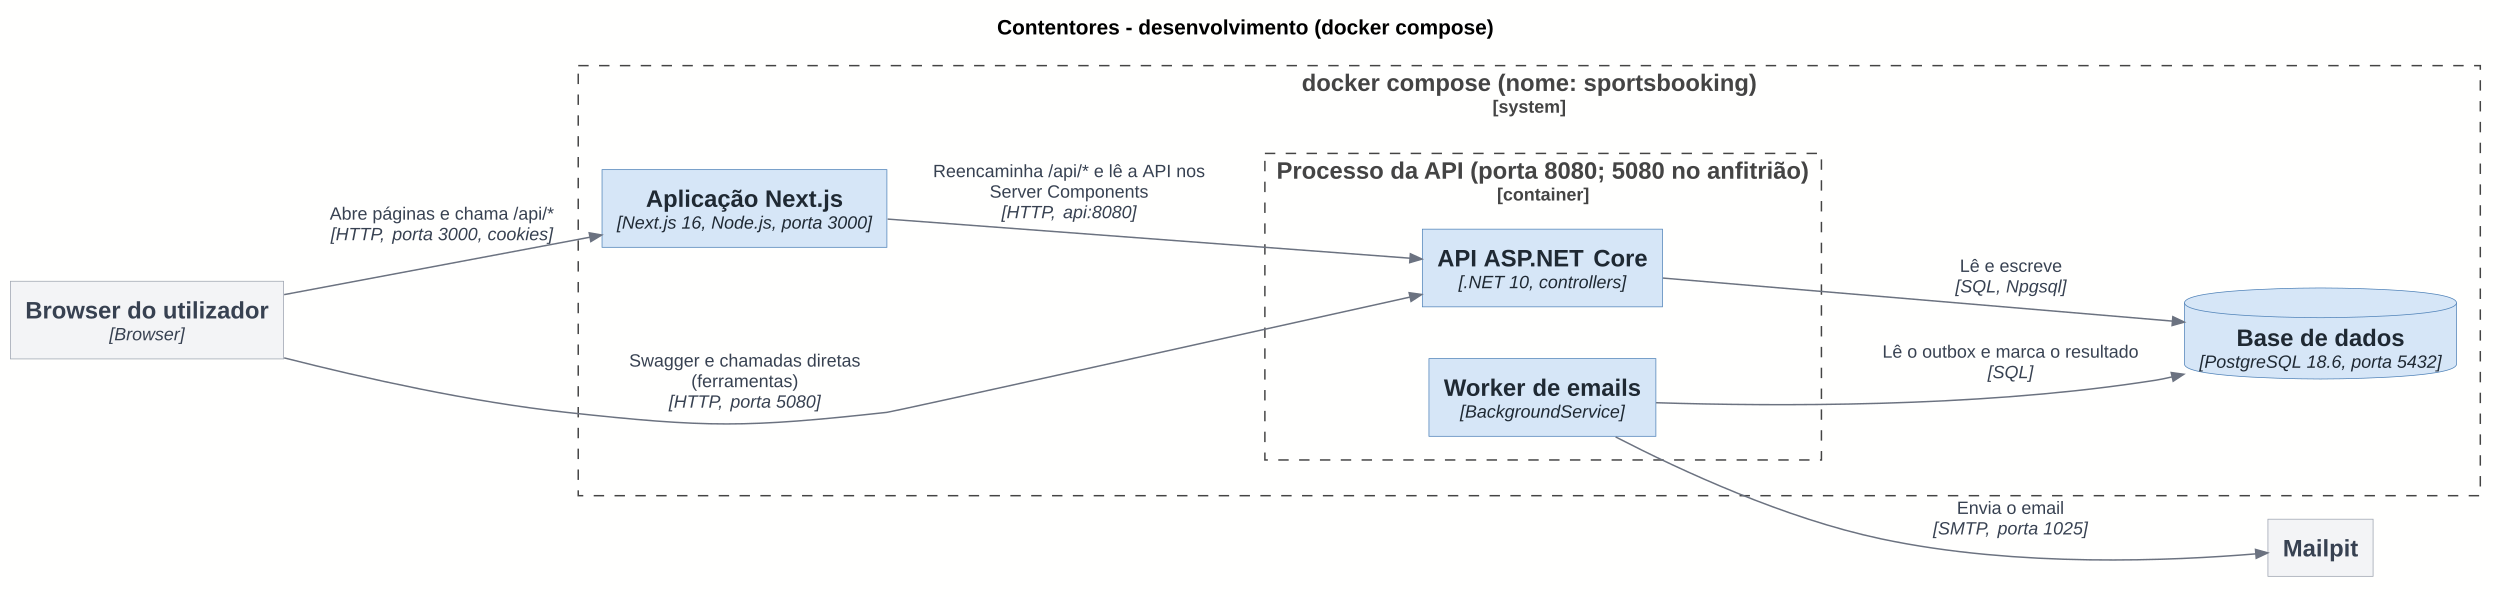
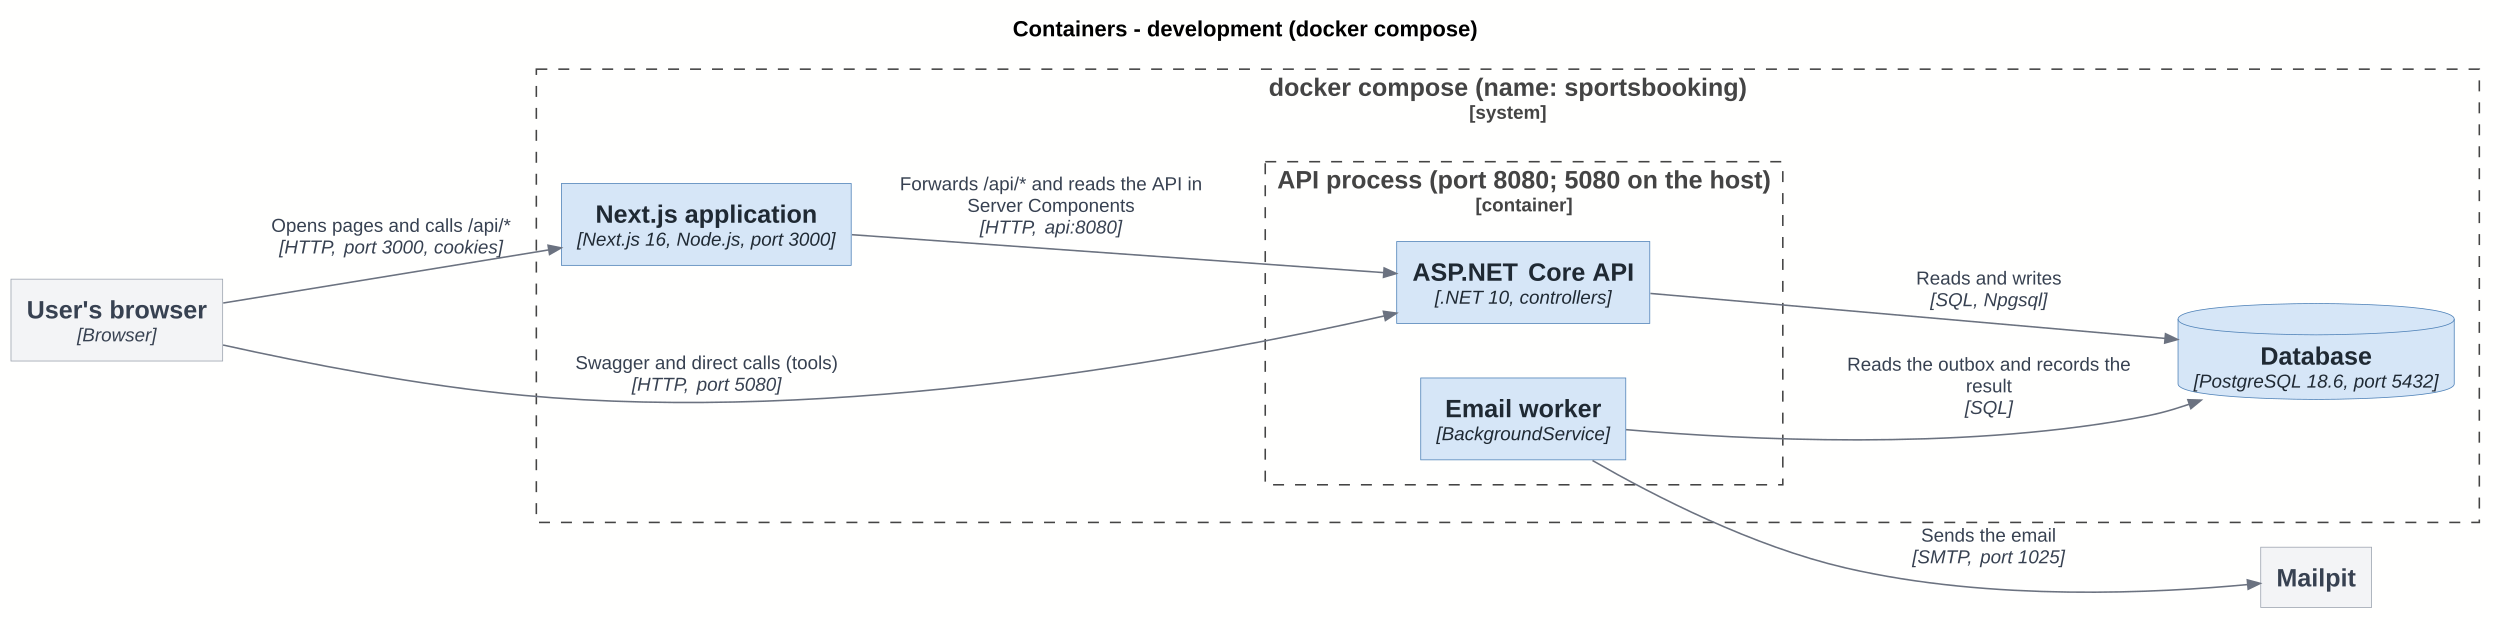
- <svg xmlns="http://www.w3.org/2000/svg" version="1.1" data-diagram-type="DESCRIPTION" style="width:1680px;height:401px;background:#FFFFFE;" width="1680px" height="401px" viewBox="0 0 1680 401" zoomAndPan="magnify" preserveAspectRatio="none" contentStyleType="text/css">
+ <svg xmlns="http://www.w3.org/2000/svg" version="1.1" data-diagram-type="DESCRIPTION" style="width:1594px;height:401px;background:#FFFFFE;" width="1594px" height="401px" viewBox="0 0 1594 401" zoomAndPan="magnify" preserveAspectRatio="none" contentStyleType="text/css">
  <defs />
  <g font-family="sans-serif" lengthAdjust="spacing">
-     <rect x="0" y="0" width="1680" height="401" fill="#FFFFFE" style="stroke:none;" />
+     <rect x="0" y="0" width="1594" height="401" fill="#FFFFFE" style="stroke:none;" />
    <g class="title" data-source-line="7">
-       <text x="670.02" y="23.132" fill="#000" font-size="14" textLength="333.73" font-weight="700" font-family="Arial, Liberation Sans, Helvetica, sans-serif">Contentores - desenvolvimento (docker compose)</text>
+       <text x="645.714" y="23.132" fill="#000" font-size="14" textLength="296.393" font-weight="700" font-family="Arial, Liberation Sans, Helvetica, sans-serif">Containers - development (docker compose)</text>
    </g>
    <g class="cluster" data-qualified-name="COMPOSE" id="ent0002" data-source-line="1666">
-       <rect x="388.57" y="44.099" width="1278.2" height="289" fill="none" style="stroke:#444;stroke-width:1;stroke-dasharray:7,7;" />
-       <text x="874.764" y="61.106" fill="#444" font-size="16" textLength="305.813" font-weight="700" font-family="Arial, Liberation Sans, Helvetica, sans-serif">docker compose (nome: sportsbooking)</text>
-       <text x="1002.993" y="75.753" fill="#444" font-size="12" textLength="49.354" font-weight="700" font-family="Arial, Liberation Sans, Helvetica, sans-serif">[system]</text>
+       <rect x="341.97" y="44.099" width="1238.85" height="289" fill="none" style="stroke:#444;stroke-width:1;stroke-dasharray:7,7;" />
+       <text x="808.926" y="61.106" fill="#444" font-size="16" textLength="304.938" font-weight="700" font-family="Arial, Liberation Sans, Helvetica, sans-serif">docker compose (name: sportsbooking)</text>
+       <text x="936.718" y="75.753" fill="#444" font-size="12" textLength="49.354" font-weight="700" font-family="Arial, Liberation Sans, Helvetica, sans-serif">[system]</text>
    </g>
    <g class="cluster" data-qualified-name="COMPOSE.B_API" id="ent0004" data-source-line="1666">
-       <rect x="850" y="103.099" width="374" height="206" fill="none" style="stroke:#444;stroke-width:1;stroke-dasharray:7,7;" />
-       <text x="857.832" y="120.106" fill="#444" font-size="16" textLength="358.336" font-weight="700" font-family="Arial, Liberation Sans, Helvetica, sans-serif">Processo da API (porta 8080; 5080 no anfitrião)</text>
-       <text x="1005.998" y="134.753" fill="#444" font-size="12" textLength="62.004" font-weight="700" font-family="Arial, Liberation Sans, Helvetica, sans-serif">[container]</text>
+       <rect x="806.72" y="103.099" width="330" height="206" fill="none" style="stroke:#444;stroke-width:1;stroke-dasharray:7,7;" />
+       <text x="814.345" y="120.106" fill="#444" font-size="16" textLength="314.75" font-weight="700" font-family="Arial, Liberation Sans, Helvetica, sans-serif">API process (port 8080; 5080 on the host)</text>
+       <text x="940.718" y="134.753" fill="#444" font-size="12" textLength="62.004" font-weight="700" font-family="Arial, Liberation Sans, Helvetica, sans-serif">[container]</text>
    </g>
    <g class="entity" data-qualified-name="COMPOSE.C_WEB" id="ent0003" data-source-line="71">
-       <rect x="404.57" y="113.999" width="191.428" height="52.197" fill="#D6E6F7" style="stroke:#4F82B8;stroke-width:0.5;" />
-       <text x="434.034" y="139.006" fill="#1F2933" font-size="16" textLength="75.586" font-weight="700" font-family="Arial, Liberation Sans, Helvetica, sans-serif">Aplicação</text>
-       <text x="509.62" y="139.006" fill="#1F2933" font-size="16" font-weight="700" font-family="Arial, Liberation Sans, Helvetica, sans-serif"> </text>
-       <text x="514.065" y="139.006" fill="#1F2933" font-size="16" textLength="52.469" font-weight="700" font-family="Arial, Liberation Sans, Helvetica, sans-serif">Next.js</text>
-       <text x="414.57" y="153.653" fill="#1F2933" font-size="12" textLength="40.008" font-style="italic" font-family="Arial, Liberation Sans, Helvetica, sans-serif">[Next.js</text>
-       <text x="454.578" y="153.653" fill="#1F2933" font-size="12" font-style="italic" font-family="Arial, Liberation Sans, Helvetica, sans-serif"> </text>
-       <text x="457.912" y="153.653" fill="#1F2933" font-size="12" textLength="16.682" font-style="italic" font-family="Arial, Liberation Sans, Helvetica, sans-serif">16,</text>
-       <text x="474.593" y="153.653" fill="#1F2933" font-size="12" font-style="italic" font-family="Arial, Liberation Sans, Helvetica, sans-serif"> </text>
-       <text x="477.927" y="153.653" fill="#1F2933" font-size="12" textLength="44.021" font-style="italic" font-family="Arial, Liberation Sans, Helvetica, sans-serif">Node.js,</text>
-       <text x="521.949" y="153.653" fill="#1F2933" font-size="12" font-style="italic" font-family="Arial, Liberation Sans, Helvetica, sans-serif"> </text>
-       <text x="525.283" y="153.653" fill="#1F2933" font-size="12" textLength="27.352" font-style="italic" font-family="Arial, Liberation Sans, Helvetica, sans-serif">porta</text>
-       <text x="552.634" y="153.653" fill="#1F2933" font-size="12" font-style="italic" font-family="Arial, Liberation Sans, Helvetica, sans-serif"> </text>
-       <text x="555.968" y="153.653" fill="#1F2933" font-size="12" textLength="30.029" font-style="italic" font-family="Arial, Liberation Sans, Helvetica, sans-serif">3000]</text>
+       <rect x="357.97" y="116.999" width="184.754" height="52.197" fill="#D6E6F7" style="stroke:#4F82B8;stroke-width:0.5;" />
+       <text x="379.663" y="142.006" fill="#1F2933" font-size="16" textLength="52.469" font-weight="700" font-family="Arial, Liberation Sans, Helvetica, sans-serif">Next.js</text>
+       <text x="432.132" y="142.006" fill="#1F2933" font-size="16" font-weight="700" font-family="Arial, Liberation Sans, Helvetica, sans-serif"> </text>
+       <text x="436.577" y="142.006" fill="#1F2933" font-size="16" textLength="84.453" font-weight="700" font-family="Arial, Liberation Sans, Helvetica, sans-serif">application</text>
+       <text x="367.97" y="156.653" fill="#1F2933" font-size="12" textLength="40.008" font-style="italic" font-family="Arial, Liberation Sans, Helvetica, sans-serif">[Next.js</text>
+       <text x="407.978" y="156.653" fill="#1F2933" font-size="12" font-style="italic" font-family="Arial, Liberation Sans, Helvetica, sans-serif"> </text>
+       <text x="411.312" y="156.653" fill="#1F2933" font-size="12" textLength="16.682" font-style="italic" font-family="Arial, Liberation Sans, Helvetica, sans-serif">16,</text>
+       <text x="427.993" y="156.653" fill="#1F2933" font-size="12" font-style="italic" font-family="Arial, Liberation Sans, Helvetica, sans-serif"> </text>
+       <text x="431.327" y="156.653" fill="#1F2933" font-size="12" textLength="44.021" font-style="italic" font-family="Arial, Liberation Sans, Helvetica, sans-serif">Node.js,</text>
+       <text x="475.349" y="156.653" fill="#1F2933" font-size="12" font-style="italic" font-family="Arial, Liberation Sans, Helvetica, sans-serif"> </text>
+       <text x="478.683" y="156.653" fill="#1F2933" font-size="12" textLength="20.678" font-style="italic" font-family="Arial, Liberation Sans, Helvetica, sans-serif">port</text>
+       <text x="499.361" y="156.653" fill="#1F2933" font-size="12" font-style="italic" font-family="Arial, Liberation Sans, Helvetica, sans-serif"> </text>
+       <text x="502.695" y="156.653" fill="#1F2933" font-size="12" textLength="30.029" font-style="italic" font-family="Arial, Liberation Sans, Helvetica, sans-serif">3000]</text>
    </g>
    <g class="entity" data-qualified-name="COMPOSE.C_DB" id="ent0007" data-source-line="75">
-       <path d="M1468,203.499 C1468,193.499 1559.387,193.499 1559.387,193.499 C1559.387,193.499 1650.773,193.499 1650.773,203.499 L1650.773,244.696 C1650.773,254.696 1559.387,254.696 1559.387,254.696 C1559.387,254.696 1468,254.696 1468,244.696 L1468,203.499" style="stroke:#4F82B8;stroke-width:0.5;" fill="#D6E6F7" />
-       <path d="M1468,203.499 C1468,213.499 1559.387,213.499 1559.387,213.499 C1559.387,213.499 1650.773,213.499 1650.773,203.499" style="stroke:#4F82B8;stroke-width:0.5;" fill="none" />
-       <text x="1502.922" y="232.506" fill="#1F2933" font-size="16" textLength="38.25" font-weight="700" font-family="Arial, Liberation Sans, Helvetica, sans-serif">Base</text>
-       <text x="1541.172" y="232.506" fill="#1F2933" font-size="16" font-weight="700" font-family="Arial, Liberation Sans, Helvetica, sans-serif"> </text>
-       <text x="1545.617" y="232.506" fill="#1F2933" font-size="16" textLength="18.672" font-weight="700" font-family="Arial, Liberation Sans, Helvetica, sans-serif">de</text>
-       <text x="1564.289" y="232.506" fill="#1F2933" font-size="16" font-weight="700" font-family="Arial, Liberation Sans, Helvetica, sans-serif"> </text>
-       <text x="1568.734" y="232.506" fill="#1F2933" font-size="16" textLength="47.117" font-weight="700" font-family="Arial, Liberation Sans, Helvetica, sans-serif">dados</text>
-       <text x="1478" y="247.153" fill="#1F2933" font-size="12" textLength="68.701" font-style="italic" font-family="Arial, Liberation Sans, Helvetica, sans-serif">[PostgreSQL</text>
-       <text x="1546.701" y="247.153" fill="#1F2933" font-size="12" font-style="italic" font-family="Arial, Liberation Sans, Helvetica, sans-serif"> </text>
-       <text x="1550.035" y="247.153" fill="#1F2933" font-size="12" textLength="26.689" font-style="italic" font-family="Arial, Liberation Sans, Helvetica, sans-serif">18.6,</text>
-       <text x="1576.725" y="247.153" fill="#1F2933" font-size="12" font-style="italic" font-family="Arial, Liberation Sans, Helvetica, sans-serif"> </text>
-       <text x="1580.059" y="247.153" fill="#1F2933" font-size="12" textLength="27.352" font-style="italic" font-family="Arial, Liberation Sans, Helvetica, sans-serif">porta</text>
-       <text x="1607.41" y="247.153" fill="#1F2933" font-size="12" font-style="italic" font-family="Arial, Liberation Sans, Helvetica, sans-serif"> </text>
-       <text x="1610.744" y="247.153" fill="#1F2933" font-size="12" textLength="30.029" font-style="italic" font-family="Arial, Liberation Sans, Helvetica, sans-serif">5432]</text>
+       <path d="M1388.72,203.499 C1388.72,193.499 1476.77,193.499 1476.77,193.499 C1476.77,193.499 1564.82,193.499 1564.82,203.499 L1564.82,244.696 C1564.82,254.696 1476.77,254.696 1476.77,254.696 C1476.77,254.696 1388.72,254.696 1388.72,244.696 L1388.72,203.499" style="stroke:#4F82B8;stroke-width:0.5;" fill="#D6E6F7" />
+       <path d="M1388.72,203.499 C1388.72,213.499 1476.77,213.499 1476.77,213.499 C1476.77,213.499 1564.82,213.499 1564.82,203.499" style="stroke:#4F82B8;stroke-width:0.5;" fill="none" />
+       <text x="1441.196" y="232.506" fill="#1F2933" font-size="16" textLength="71.148" font-weight="700" font-family="Arial, Liberation Sans, Helvetica, sans-serif">Database</text>
+       <text x="1398.72" y="247.153" fill="#1F2933" font-size="12" textLength="68.701" font-style="italic" font-family="Arial, Liberation Sans, Helvetica, sans-serif">[PostgreSQL</text>
+       <text x="1467.421" y="247.153" fill="#1F2933" font-size="12" font-style="italic" font-family="Arial, Liberation Sans, Helvetica, sans-serif"> </text>
+       <text x="1470.755" y="247.153" fill="#1F2933" font-size="12" textLength="26.689" font-style="italic" font-family="Arial, Liberation Sans, Helvetica, sans-serif">18.6,</text>
+       <text x="1497.445" y="247.153" fill="#1F2933" font-size="12" font-style="italic" font-family="Arial, Liberation Sans, Helvetica, sans-serif"> </text>
+       <text x="1500.779" y="247.153" fill="#1F2933" font-size="12" textLength="20.678" font-style="italic" font-family="Arial, Liberation Sans, Helvetica, sans-serif">port</text>
+       <text x="1521.456" y="247.153" fill="#1F2933" font-size="12" font-style="italic" font-family="Arial, Liberation Sans, Helvetica, sans-serif"> </text>
+       <text x="1524.79" y="247.153" fill="#1F2933" font-size="12" textLength="30.029" font-style="italic" font-family="Arial, Liberation Sans, Helvetica, sans-serif">5432]</text>
    </g>
    <g class="entity" data-qualified-name="COMPOSE.B_API.C_API" id="ent0005" data-source-line="71">
-       <rect x="955.82" y="153.999" width="161.359" height="52.197" fill="#D6E6F7" style="stroke:#4F82B8;stroke-width:0.5;" />
-       <text x="965.82" y="179.006" fill="#1F2933" font-size="16" textLength="26.672" font-weight="700" font-family="Arial, Liberation Sans, Helvetica, sans-serif">API</text>
-       <text x="992.492" y="179.006" fill="#1F2933" font-size="16" font-weight="700" font-family="Arial, Liberation Sans, Helvetica, sans-serif"> </text>
-       <text x="996.937" y="179.006" fill="#1F2933" font-size="16" textLength="69.344" font-weight="700" font-family="Arial, Liberation Sans, Helvetica, sans-serif">ASP.NET</text>
-       <text x="1066.281" y="179.006" fill="#1F2933" font-size="16" font-weight="700" font-family="Arial, Liberation Sans, Helvetica, sans-serif"> </text>
-       <text x="1070.726" y="179.006" fill="#1F2933" font-size="16" textLength="36.453" font-weight="700" font-family="Arial, Liberation Sans, Helvetica, sans-serif">Core</text>
-       <text x="980.147" y="193.653" fill="#1F2933" font-size="12" textLength="30.668" font-style="italic" font-family="Arial, Liberation Sans, Helvetica, sans-serif">[.NET</text>
-       <text x="1010.815" y="193.653" fill="#1F2933" font-size="12" font-style="italic" font-family="Arial, Liberation Sans, Helvetica, sans-serif"> </text>
-       <text x="1014.149" y="193.653" fill="#1F2933" font-size="12" textLength="16.682" font-style="italic" font-family="Arial, Liberation Sans, Helvetica, sans-serif">10,</text>
-       <text x="1030.831" y="193.653" fill="#1F2933" font-size="12" font-style="italic" font-family="Arial, Liberation Sans, Helvetica, sans-serif"> </text>
-       <text x="1034.165" y="193.653" fill="#1F2933" font-size="12" textLength="58.688" font-style="italic" font-family="Arial, Liberation Sans, Helvetica, sans-serif">controllers]</text>
+       <rect x="890.54" y="153.999" width="161.359" height="52.197" fill="#D6E6F7" style="stroke:#4F82B8;stroke-width:0.5;" />
+       <text x="900.54" y="179.006" fill="#1F2933" font-size="16" textLength="69.344" font-weight="700" font-family="Arial, Liberation Sans, Helvetica, sans-serif">ASP.NET</text>
+       <text x="969.884" y="179.006" fill="#1F2933" font-size="16" font-weight="700" font-family="Arial, Liberation Sans, Helvetica, sans-serif"> </text>
+       <text x="974.329" y="179.006" fill="#1F2933" font-size="16" textLength="36.453" font-weight="700" font-family="Arial, Liberation Sans, Helvetica, sans-serif">Core</text>
+       <text x="1010.782" y="179.006" fill="#1F2933" font-size="16" font-weight="700" font-family="Arial, Liberation Sans, Helvetica, sans-serif"> </text>
+       <text x="1015.228" y="179.006" fill="#1F2933" font-size="16" textLength="26.672" font-weight="700" font-family="Arial, Liberation Sans, Helvetica, sans-serif">API</text>
+       <text x="914.867" y="193.653" fill="#1F2933" font-size="12" textLength="30.668" font-style="italic" font-family="Arial, Liberation Sans, Helvetica, sans-serif">[.NET</text>
+       <text x="945.535" y="193.653" fill="#1F2933" font-size="12" font-style="italic" font-family="Arial, Liberation Sans, Helvetica, sans-serif"> </text>
+       <text x="948.869" y="193.653" fill="#1F2933" font-size="12" textLength="16.682" font-style="italic" font-family="Arial, Liberation Sans, Helvetica, sans-serif">10,</text>
+       <text x="965.551" y="193.653" fill="#1F2933" font-size="12" font-style="italic" font-family="Arial, Liberation Sans, Helvetica, sans-serif"> </text>
+       <text x="968.885" y="193.653" fill="#1F2933" font-size="12" textLength="58.688" font-style="italic" font-family="Arial, Liberation Sans, Helvetica, sans-serif">controllers]</text>
    </g>
    <g class="entity" data-qualified-name="COMPOSE.B_API.C_WORKER" id="ent0006" data-source-line="71">
-       <rect x="960.25" y="240.999" width="152.5" height="52.197" fill="#D6E6F7" style="stroke:#4F82B8;stroke-width:0.5;" />
-       <text x="970.25" y="266.006" fill="#1F2933" font-size="16" textLength="55.125" font-weight="700" font-family="Arial, Liberation Sans, Helvetica, sans-serif">Worker</text>
-       <text x="1025.375" y="266.006" fill="#1F2933" font-size="16" font-weight="700" font-family="Arial, Liberation Sans, Helvetica, sans-serif"> </text>
-       <text x="1029.82" y="266.006" fill="#1F2933" font-size="16" textLength="18.672" font-weight="700" font-family="Arial, Liberation Sans, Helvetica, sans-serif">de</text>
-       <text x="1048.492" y="266.006" fill="#1F2933" font-size="16" font-weight="700" font-family="Arial, Liberation Sans, Helvetica, sans-serif"> </text>
-       <text x="1052.938" y="266.006" fill="#1F2933" font-size="16" textLength="49.813" font-weight="700" font-family="Arial, Liberation Sans, Helvetica, sans-serif">emails</text>
-       <text x="981.138" y="280.653" fill="#1F2933" font-size="12" textLength="110.725" font-style="italic" font-family="Arial, Liberation Sans, Helvetica, sans-serif">[BackgroundService]</text>
+       <rect x="905.86" y="240.999" width="130.725" height="52.197" fill="#D6E6F7" style="stroke:#4F82B8;stroke-width:0.5;" />
+       <text x="921.422" y="266.006" fill="#1F2933" font-size="16" textLength="42.688" font-weight="700" font-family="Arial, Liberation Sans, Helvetica, sans-serif">Email</text>
+       <text x="964.109" y="266.006" fill="#1F2933" font-size="16" font-weight="700" font-family="Arial, Liberation Sans, Helvetica, sans-serif"> </text>
+       <text x="968.554" y="266.006" fill="#1F2933" font-size="16" textLength="52.469" font-weight="700" font-family="Arial, Liberation Sans, Helvetica, sans-serif">worker</text>
+       <text x="915.86" y="280.653" fill="#1F2933" font-size="12" textLength="110.725" font-style="italic" font-family="Arial, Liberation Sans, Helvetica, sans-serif">[BackgroundService]</text>
    </g>
    <g class="entity" data-qualified-name="C_BROWSER" id="ent0001" data-source-line="83">
-       <rect x="7" y="188.999" width="183.57" height="52.197" fill="#F3F4F6" style="stroke:#9CA3AF;stroke-width:0.5;" />
-       <text x="17" y="214.006" fill="#374151" font-size="16" textLength="64.023" font-weight="700" font-family="Arial, Liberation Sans, Helvetica, sans-serif">Browser</text>
-       <text x="81.023" y="214.006" fill="#374151" font-size="16" font-weight="700" font-family="Arial, Liberation Sans, Helvetica, sans-serif"> </text>
-       <text x="85.469" y="214.006" fill="#374151" font-size="16" textLength="19.547" font-weight="700" font-family="Arial, Liberation Sans, Helvetica, sans-serif">do</text>
-       <text x="105.016" y="214.006" fill="#374151" font-size="16" font-weight="700" font-family="Arial, Liberation Sans, Helvetica, sans-serif"> </text>
-       <text x="109.461" y="214.006" fill="#374151" font-size="16" textLength="71.109" font-weight="700" font-family="Arial, Liberation Sans, Helvetica, sans-serif">utilizador</text>
-       <text x="73.446" y="228.653" fill="#374151" font-size="12" textLength="50.678" font-style="italic" font-family="Arial, Liberation Sans, Helvetica, sans-serif">[Browser]</text>
+       <rect x="7" y="177.999" width="134.969" height="52.197" fill="#F3F4F6" style="stroke:#9CA3AF;stroke-width:0.5;" />
+       <text x="17" y="203.006" fill="#374151" font-size="16" textLength="48.281" font-weight="700" font-family="Arial, Liberation Sans, Helvetica, sans-serif">User's</text>
+       <text x="65.281" y="203.006" fill="#374151" font-size="16" font-weight="700" font-family="Arial, Liberation Sans, Helvetica, sans-serif"> </text>
+       <text x="69.727" y="203.006" fill="#374151" font-size="16" textLength="62.242" font-weight="700" font-family="Arial, Liberation Sans, Helvetica, sans-serif">browser</text>
+       <text x="49.146" y="217.653" fill="#374151" font-size="12" textLength="50.678" font-style="italic" font-family="Arial, Liberation Sans, Helvetica, sans-serif">[Browser]</text>
    </g>
    <g class="entity" data-qualified-name="X_MAILPIT" id="ent0008" data-source-line="212">
-       <rect x="1524.05" y="348.899" width="70.664" height="38.398" fill="#F3F4F6" style="stroke:#9CA3AF;stroke-width:0.5;" />
-       <text x="1534.05" y="373.906" fill="#374151" font-size="16" textLength="50.664" font-weight="700" font-family="Arial, Liberation Sans, Helvetica, sans-serif">Mailpit</text>
+       <rect x="1441.44" y="348.899" width="70.664" height="38.398" fill="#F3F4F6" style="stroke:#9CA3AF;stroke-width:0.5;" />
+       <text x="1451.44" y="373.906" fill="#374151" font-size="16" textLength="50.664" font-weight="700" font-family="Arial, Liberation Sans, Helvetica, sans-serif">Mailpit</text>
    </g>
    <g class="link" data-entity-1="ent0001" data-entity-2="ent0003" id="lnk9" data-source-line="1779" data-link-type="dependency">
-       <path d="M190.94,197.989 C254.73,186.009 331.887,171.525 396.487,159.395" style="stroke:#6B7280;stroke-width:1;" fill="none" id="C_BROWSER-to-C_WEB" />
-       <polygon points="404.35,157.919,395.934,156.447,397.041,162.343,404.35,157.919" fill="#6B7280" style="stroke:#6B7280;stroke-width:1;stroke-linejoin:miter;stroke-miterlimit:10;" />
-       <text x="221.57" y="147.614" fill="#374151" font-size="12" textLength="25.348" font-family="Arial, Liberation Sans, Helvetica, sans-serif">Abre</text>
-       <text x="246.918" y="147.614" fill="#374151" font-size="12" font-family="Arial, Liberation Sans, Helvetica, sans-serif"> </text>
-       <text x="250.252" y="147.614" fill="#374151" font-size="12" textLength="42.035" font-family="Arial, Liberation Sans, Helvetica, sans-serif">páginas</text>
-       <text x="292.287" y="147.614" fill="#374151" font-size="12" font-family="Arial, Liberation Sans, Helvetica, sans-serif"> </text>
-       <text x="295.621" y="147.614" fill="#374151" font-size="12" font-family="Arial, Liberation Sans, Helvetica, sans-serif">e</text>
-       <text x="302.295" y="147.614" fill="#374151" font-size="12" font-family="Arial, Liberation Sans, Helvetica, sans-serif"> </text>
-       <text x="305.629" y="147.614" fill="#374151" font-size="12" textLength="36.018" font-family="Arial, Liberation Sans, Helvetica, sans-serif">chama</text>
-       <text x="341.646" y="147.614" fill="#374151" font-size="12" font-family="Arial, Liberation Sans, Helvetica, sans-serif"> </text>
-       <text x="344.98" y="147.614" fill="#374151" font-size="12" textLength="27.352" font-family="Arial, Liberation Sans, Helvetica, sans-serif">/api/*</text>
-       <text x="222.25" y="161.413" fill="#374151" font-size="12" textLength="37.998" font-style="italic" font-family="Arial, Liberation Sans, Helvetica, sans-serif">[HTTP,</text>
-       <text x="260.248" y="161.413" fill="#374151" font-size="12" font-style="italic" font-family="Arial, Liberation Sans, Helvetica, sans-serif"> </text>
-       <text x="263.582" y="161.413" fill="#374151" font-size="12" textLength="27.352" font-style="italic" font-family="Arial, Liberation Sans, Helvetica, sans-serif">porta</text>
-       <text x="290.933" y="161.413" fill="#374151" font-size="12" font-style="italic" font-family="Arial, Liberation Sans, Helvetica, sans-serif"> </text>
-       <text x="294.267" y="161.413" fill="#374151" font-size="12" textLength="30.029" font-style="italic" font-family="Arial, Liberation Sans, Helvetica, sans-serif">3000,</text>
-       <text x="324.297" y="161.413" fill="#374151" font-size="12" font-style="italic" font-family="Arial, Liberation Sans, Helvetica, sans-serif"> </text>
-       <text x="327.631" y="161.413" fill="#374151" font-size="12" textLength="44.021" font-style="italic" font-family="Arial, Liberation Sans, Helvetica, sans-serif">cookies]</text>
+       <path d="M142.32,193.199 C202.39,183.389 283.254,170.196 349.914,159.326" style="stroke:#6B7280;stroke-width:1;" fill="none" id="C_BROWSER-to-C_WEB" />
+       <polygon points="357.81,158.039,349.431,156.365,350.397,162.287,357.81,158.039" fill="#6B7280" style="stroke:#6B7280;stroke-width:1;stroke-linejoin:miter;stroke-miterlimit:10;" />
+       <text x="172.97" y="147.824" fill="#374151" font-size="12" textLength="35.355" font-family="Arial, Liberation Sans, Helvetica, sans-serif">Opens</text>
+       <text x="208.325" y="147.824" fill="#374151" font-size="12" font-family="Arial, Liberation Sans, Helvetica, sans-serif"> </text>
+       <text x="211.659" y="147.824" fill="#374151" font-size="12" textLength="32.695" font-family="Arial, Liberation Sans, Helvetica, sans-serif">pages</text>
+       <text x="244.355" y="147.824" fill="#374151" font-size="12" font-family="Arial, Liberation Sans, Helvetica, sans-serif"> </text>
+       <text x="247.689" y="147.824" fill="#374151" font-size="12" textLength="20.021" font-family="Arial, Liberation Sans, Helvetica, sans-serif">and</text>
+       <text x="267.71" y="147.824" fill="#374151" font-size="12" font-family="Arial, Liberation Sans, Helvetica, sans-serif"> </text>
+       <text x="271.044" y="147.824" fill="#374151" font-size="12" textLength="24.006" font-family="Arial, Liberation Sans, Helvetica, sans-serif">calls</text>
+       <text x="295.05" y="147.824" fill="#374151" font-size="12" font-family="Arial, Liberation Sans, Helvetica, sans-serif"> </text>
+       <text x="298.384" y="147.824" fill="#374151" font-size="12" textLength="27.352" font-family="Arial, Liberation Sans, Helvetica, sans-serif">/api/*</text>
+       <text x="177.989" y="161.623" fill="#374151" font-size="12" textLength="37.998" font-style="italic" font-family="Arial, Liberation Sans, Helvetica, sans-serif">[HTTP,</text>
+       <text x="215.987" y="161.623" fill="#374151" font-size="12" font-style="italic" font-family="Arial, Liberation Sans, Helvetica, sans-serif"> </text>
+       <text x="219.321" y="161.623" fill="#374151" font-size="12" textLength="20.678" font-style="italic" font-family="Arial, Liberation Sans, Helvetica, sans-serif">port</text>
+       <text x="239.998" y="161.623" fill="#374151" font-size="12" font-style="italic" font-family="Arial, Liberation Sans, Helvetica, sans-serif"> </text>
+       <text x="243.332" y="161.623" fill="#374151" font-size="12" textLength="30.029" font-style="italic" font-family="Arial, Liberation Sans, Helvetica, sans-serif">3000,</text>
+       <text x="273.362" y="161.623" fill="#374151" font-size="12" font-style="italic" font-family="Arial, Liberation Sans, Helvetica, sans-serif"> </text>
+       <text x="276.696" y="161.623" fill="#374151" font-size="12" textLength="44.021" font-style="italic" font-family="Arial, Liberation Sans, Helvetica, sans-serif">cookies]</text>
    </g>
    <g class="link" data-entity-1="ent0003" data-entity-2="ent0005" id="lnk10" data-source-line="1779" data-link-type="dependency">
-       <path d="M596.48,147.229 C698.77,154.889 851.572,166.332 947.552,173.512" style="stroke:#6B7280;stroke-width:1;" fill="none" id="C_WEB-to-C_API" />
-       <polygon points="955.53,174.109,947.776,170.52,947.328,176.503,955.53,174.109" fill="#6B7280" style="stroke:#6B7280;stroke-width:1;stroke-linejoin:miter;stroke-miterlimit:10;" />
-       <text x="627" y="119.024" fill="#374151" font-size="12" textLength="74.045" font-family="Arial, Liberation Sans, Helvetica, sans-serif">Reencaminha</text>
-       <text x="701.045" y="119.024" fill="#374151" font-size="12" font-family="Arial, Liberation Sans, Helvetica, sans-serif"> </text>
-       <text x="704.379" y="119.024" fill="#374151" font-size="12" textLength="27.352" font-family="Arial, Liberation Sans, Helvetica, sans-serif">/api/*</text>
-       <text x="731.73" y="119.024" fill="#374151" font-size="12" font-family="Arial, Liberation Sans, Helvetica, sans-serif"> </text>
-       <text x="735.064" y="119.024" fill="#374151" font-size="12" font-family="Arial, Liberation Sans, Helvetica, sans-serif">e</text>
-       <text x="741.738" y="119.024" fill="#374151" font-size="12" font-family="Arial, Liberation Sans, Helvetica, sans-serif"> </text>
-       <text x="745.072" y="119.024" fill="#374151" font-size="12" textLength="9.34" font-family="Arial, Liberation Sans, Helvetica, sans-serif">lê</text>
-       <text x="754.412" y="119.024" fill="#374151" font-size="12" font-family="Arial, Liberation Sans, Helvetica, sans-serif"> </text>
-       <text x="757.746" y="119.024" fill="#374151" font-size="12" font-family="Arial, Liberation Sans, Helvetica, sans-serif">a</text>
-       <text x="764.42" y="119.024" fill="#374151" font-size="12" font-family="Arial, Liberation Sans, Helvetica, sans-serif"> </text>
-       <text x="767.754" y="119.024" fill="#374151" font-size="12" textLength="19.342" font-family="Arial, Liberation Sans, Helvetica, sans-serif">API</text>
-       <text x="787.096" y="119.024" fill="#374151" font-size="12" font-family="Arial, Liberation Sans, Helvetica, sans-serif"> </text>
-       <text x="790.43" y="119.024" fill="#374151" font-size="12" textLength="19.348" font-family="Arial, Liberation Sans, Helvetica, sans-serif">nos</text>
-       <text x="665.03" y="132.823" fill="#374151" font-size="12" textLength="35.344" font-family="Arial, Liberation Sans, Helvetica, sans-serif">Server</text>
-       <text x="700.374" y="132.823" fill="#374151" font-size="12" font-family="Arial, Liberation Sans, Helvetica, sans-serif"> </text>
-       <text x="703.708" y="132.823" fill="#374151" font-size="12" textLength="68.039" font-family="Arial, Liberation Sans, Helvetica, sans-serif">Components</text>
-       <text x="673.034" y="146.622" fill="#374151" font-size="12" textLength="37.998" font-style="italic" font-family="Arial, Liberation Sans, Helvetica, sans-serif">[HTTP,</text>
-       <text x="711.032" y="146.622" fill="#374151" font-size="12" font-style="italic" font-family="Arial, Liberation Sans, Helvetica, sans-serif"> </text>
-       <text x="714.366" y="146.622" fill="#374151" font-size="12" textLength="49.377" font-style="italic" font-family="Arial, Liberation Sans, Helvetica, sans-serif">api:8080]</text>
+       <path d="M543.21,149.649 C641.74,156.679 788.66,167.15 882.32,173.83" style="stroke:#6B7280;stroke-width:1;" fill="none" id="C_WEB-to-C_API" />
+       <polygon points="890.3,174.399,882.534,170.837,882.107,176.822,890.3,174.399" fill="#6B7280" style="stroke:#6B7280;stroke-width:1;stroke-linejoin:miter;stroke-miterlimit:10;" />
+       <text x="573.72" y="121.294" fill="#374151" font-size="12" textLength="50.01" font-family="Arial, Liberation Sans, Helvetica, sans-serif">Forwards</text>
+       <text x="623.73" y="121.294" fill="#374151" font-size="12" font-family="Arial, Liberation Sans, Helvetica, sans-serif"> </text>
+       <text x="627.064" y="121.294" fill="#374151" font-size="12" textLength="27.352" font-family="Arial, Liberation Sans, Helvetica, sans-serif">/api/*</text>
+       <text x="654.415" y="121.294" fill="#374151" font-size="12" font-family="Arial, Liberation Sans, Helvetica, sans-serif"> </text>
+       <text x="657.749" y="121.294" fill="#374151" font-size="12" textLength="20.021" font-family="Arial, Liberation Sans, Helvetica, sans-serif">and</text>
+       <text x="677.771" y="121.294" fill="#374151" font-size="12" font-family="Arial, Liberation Sans, Helvetica, sans-serif"> </text>
+       <text x="681.105" y="121.294" fill="#374151" font-size="12" textLength="30.018" font-family="Arial, Liberation Sans, Helvetica, sans-serif">reads</text>
+       <text x="711.122" y="121.294" fill="#374151" font-size="12" font-family="Arial, Liberation Sans, Helvetica, sans-serif"> </text>
+       <text x="714.456" y="121.294" fill="#374151" font-size="12" textLength="16.682" font-family="Arial, Liberation Sans, Helvetica, sans-serif">the</text>
+       <text x="731.138" y="121.294" fill="#374151" font-size="12" font-family="Arial, Liberation Sans, Helvetica, sans-serif"> </text>
+       <text x="734.472" y="121.294" fill="#374151" font-size="12" textLength="19.342" font-family="Arial, Liberation Sans, Helvetica, sans-serif">API</text>
+       <text x="753.814" y="121.294" fill="#374151" font-size="12" font-family="Arial, Liberation Sans, Helvetica, sans-serif"> </text>
+       <text x="757.148" y="121.294" fill="#374151" font-size="12" textLength="9.34" font-family="Arial, Liberation Sans, Helvetica, sans-serif">in</text>
+       <text x="616.745" y="135.093" fill="#374151" font-size="12" textLength="35.344" font-family="Arial, Liberation Sans, Helvetica, sans-serif">Server</text>
+       <text x="652.089" y="135.093" fill="#374151" font-size="12" font-family="Arial, Liberation Sans, Helvetica, sans-serif"> </text>
+       <text x="655.423" y="135.093" fill="#374151" font-size="12" textLength="68.039" font-family="Arial, Liberation Sans, Helvetica, sans-serif">Components</text>
+       <text x="624.749" y="148.892" fill="#374151" font-size="12" textLength="37.998" font-style="italic" font-family="Arial, Liberation Sans, Helvetica, sans-serif">[HTTP,</text>
+       <text x="662.747" y="148.892" fill="#374151" font-size="12" font-style="italic" font-family="Arial, Liberation Sans, Helvetica, sans-serif"> </text>
+       <text x="666.081" y="148.892" fill="#374151" font-size="12" textLength="49.377" font-style="italic" font-family="Arial, Liberation Sans, Helvetica, sans-serif">api:8080]</text>
    </g>
    <g class="link" data-entity-1="ent0001" data-entity-2="ent0005" id="lnk11" data-source-line="1779" data-link-type="dependency">
-       <path d="M190.95,240.499 C245.48,254.369 316.43,270.099 380.57,277.099 C475.75,287.479 500.82,287.479 596,277.099 C600.51,276.609 822.05,227.493 947.58,199.623" style="stroke:#6B7280;stroke-width:1;" fill="none" id="C_BROWSER-to-C_API" />
-       <polygon points="955.39,197.889,946.93,196.694,948.23,202.551,955.39,197.889" fill="#6B7280" style="stroke:#6B7280;stroke-width:1;stroke-linejoin:miter;stroke-miterlimit:10;" />
-       <text x="422.78" y="246.354" fill="#374151" font-size="12" textLength="47.361" font-family="Arial, Liberation Sans, Helvetica, sans-serif">Swagger</text>
-       <text x="470.141" y="246.354" fill="#374151" font-size="12" font-family="Arial, Liberation Sans, Helvetica, sans-serif"> </text>
-       <text x="473.475" y="246.354" fill="#374151" font-size="12" font-family="Arial, Liberation Sans, Helvetica, sans-serif">e</text>
-       <text x="480.149" y="246.354" fill="#374151" font-size="12" font-family="Arial, Liberation Sans, Helvetica, sans-serif"> </text>
-       <text x="483.483" y="246.354" fill="#374151" font-size="12" textLength="55.365" font-family="Arial, Liberation Sans, Helvetica, sans-serif">chamadas</text>
-       <text x="538.848" y="246.354" fill="#374151" font-size="12" font-family="Arial, Liberation Sans, Helvetica, sans-serif"> </text>
-       <text x="542.182" y="246.354" fill="#374151" font-size="12" textLength="36.018" font-family="Arial, Liberation Sans, Helvetica, sans-serif">diretas</text>
-       <text x="464.481" y="260.153" fill="#374151" font-size="12" textLength="72.018" font-family="Arial, Liberation Sans, Helvetica, sans-serif">(ferramentas)</text>
-       <text x="449.467" y="273.952" fill="#374151" font-size="12" textLength="37.998" font-style="italic" font-family="Arial, Liberation Sans, Helvetica, sans-serif">[HTTP,</text>
-       <text x="487.465" y="273.952" fill="#374151" font-size="12" font-style="italic" font-family="Arial, Liberation Sans, Helvetica, sans-serif"> </text>
-       <text x="490.799" y="273.952" fill="#374151" font-size="12" textLength="27.352" font-style="italic" font-family="Arial, Liberation Sans, Helvetica, sans-serif">porta</text>
-       <text x="518.15" y="273.952" fill="#374151" font-size="12" font-style="italic" font-family="Arial, Liberation Sans, Helvetica, sans-serif"> </text>
-       <text x="521.484" y="273.952" fill="#374151" font-size="12" textLength="30.029" font-style="italic" font-family="Arial, Liberation Sans, Helvetica, sans-serif">5080]</text>
+       <path d="M142.23,219.989 C194.15,231.489 268.18,246.039 333.97,252.099 C534.61,270.569 762.276,228.558 882.676,201.418" style="stroke:#6B7280;stroke-width:1;" fill="none" id="C_BROWSER-to-C_API" />
+       <polygon points="890.48,199.659,882.016,198.491,883.336,204.344,890.48,199.659" fill="#6B7280" style="stroke:#6B7280;stroke-width:1;stroke-linejoin:miter;stroke-miterlimit:10;" />
+       <text x="366.85" y="235.354" fill="#374151" font-size="12" textLength="47.361" font-family="Arial, Liberation Sans, Helvetica, sans-serif">Swagger</text>
+       <text x="414.211" y="235.354" fill="#374151" font-size="12" font-family="Arial, Liberation Sans, Helvetica, sans-serif"> </text>
+       <text x="417.545" y="235.354" fill="#374151" font-size="12" textLength="20.021" font-family="Arial, Liberation Sans, Helvetica, sans-serif">and</text>
+       <text x="437.567" y="235.354" fill="#374151" font-size="12" font-family="Arial, Liberation Sans, Helvetica, sans-serif"> </text>
+       <text x="440.901" y="235.354" fill="#374151" font-size="12" textLength="29.344" font-family="Arial, Liberation Sans, Helvetica, sans-serif">direct</text>
+       <text x="470.245" y="235.354" fill="#374151" font-size="12" font-family="Arial, Liberation Sans, Helvetica, sans-serif"> </text>
+       <text x="473.579" y="235.354" fill="#374151" font-size="12" textLength="24.006" font-family="Arial, Liberation Sans, Helvetica, sans-serif">calls</text>
+       <text x="497.584" y="235.354" fill="#374151" font-size="12" font-family="Arial, Liberation Sans, Helvetica, sans-serif"> </text>
+       <text x="500.918" y="235.354" fill="#374151" font-size="12" textLength="33.34" font-family="Arial, Liberation Sans, Helvetica, sans-serif">(tools)</text>
+       <text x="402.868" y="249.153" fill="#374151" font-size="12" textLength="37.998" font-style="italic" font-family="Arial, Liberation Sans, Helvetica, sans-serif">[HTTP,</text>
+       <text x="440.866" y="249.153" fill="#374151" font-size="12" font-style="italic" font-family="Arial, Liberation Sans, Helvetica, sans-serif"> </text>
+       <text x="444.2" y="249.153" fill="#374151" font-size="12" textLength="20.678" font-style="italic" font-family="Arial, Liberation Sans, Helvetica, sans-serif">port</text>
+       <text x="464.877" y="249.153" fill="#374151" font-size="12" font-style="italic" font-family="Arial, Liberation Sans, Helvetica, sans-serif"> </text>
+       <text x="468.211" y="249.153" fill="#374151" font-size="12" textLength="30.029" font-style="italic" font-family="Arial, Liberation Sans, Helvetica, sans-serif">5080]</text>
    </g>
    <g class="link" data-entity-1="ent0005" data-entity-2="ent0007" id="lnk12" data-source-line="1779" data-link-type="dependency">
-       <path d="M1117.46,186.859 C1212,194.839 1360.988,207.425 1459.898,215.785" style="stroke:#6B7280;stroke-width:1;" fill="none" id="C_API-to-C_DB" />
-       <polygon points="1467.87,216.459,1460.151,212.796,1459.646,218.774,1467.87,216.459" fill="#6B7280" style="stroke:#6B7280;stroke-width:1;stroke-linejoin:miter;stroke-miterlimit:10;" />
-       <text x="1316.997" y="182.724" fill="#374151" font-size="12" textLength="13.348" font-family="Arial, Liberation Sans, Helvetica, sans-serif">Lê</text>
-       <text x="1330.345" y="182.724" fill="#374151" font-size="12" font-family="Arial, Liberation Sans, Helvetica, sans-serif"> </text>
-       <text x="1333.679" y="182.724" fill="#374151" font-size="12" font-family="Arial, Liberation Sans, Helvetica, sans-serif">e</text>
-       <text x="1340.353" y="182.724" fill="#374151" font-size="12" font-family="Arial, Liberation Sans, Helvetica, sans-serif"> </text>
-       <text x="1343.687" y="182.724" fill="#374151" font-size="12" textLength="42.018" font-family="Arial, Liberation Sans, Helvetica, sans-serif">escreve</text>
-       <text x="1314" y="196.523" fill="#374151" font-size="12" textLength="30.68" font-style="italic" font-family="Arial, Liberation Sans, Helvetica, sans-serif">[SQL,</text>
-       <text x="1344.68" y="196.523" fill="#374151" font-size="12" font-style="italic" font-family="Arial, Liberation Sans, Helvetica, sans-serif"> </text>
-       <text x="1348.014" y="196.523" fill="#374151" font-size="12" textLength="40.688" font-style="italic" font-family="Arial, Liberation Sans, Helvetica, sans-serif">Npgsql]</text>
+       <path d="M1052.29,187.099 C1144,195.109 1285.8,207.502 1380.46,215.772" style="stroke:#6B7280;stroke-width:1;" fill="none" id="C_API-to-C_DB" />
+       <polygon points="1388.43,216.469,1380.721,212.784,1380.199,218.761,1388.43,216.469" fill="#6B7280" style="stroke:#6B7280;stroke-width:1;stroke-linejoin:miter;stroke-miterlimit:10;" />
+       <text x="1221.72" y="181.414" fill="#374151" font-size="12" textLength="34.688" font-family="Arial, Liberation Sans, Helvetica, sans-serif">Reads</text>
+       <text x="1256.408" y="181.414" fill="#374151" font-size="12" font-family="Arial, Liberation Sans, Helvetica, sans-serif"> </text>
+       <text x="1259.741" y="181.414" fill="#374151" font-size="12" textLength="20.021" font-family="Arial, Liberation Sans, Helvetica, sans-serif">and</text>
+       <text x="1279.763" y="181.414" fill="#374151" font-size="12" font-family="Arial, Liberation Sans, Helvetica, sans-serif"> </text>
+       <text x="1283.097" y="181.414" fill="#374151" font-size="12" textLength="31.336" font-family="Arial, Liberation Sans, Helvetica, sans-serif">writes</text>
+       <text x="1230.726" y="195.213" fill="#374151" font-size="12" textLength="30.68" font-style="italic" font-family="Arial, Liberation Sans, Helvetica, sans-serif">[SQL,</text>
+       <text x="1261.406" y="195.213" fill="#374151" font-size="12" font-style="italic" font-family="Arial, Liberation Sans, Helvetica, sans-serif"> </text>
+       <text x="1264.74" y="195.213" fill="#374151" font-size="12" textLength="40.688" font-style="italic" font-family="Arial, Liberation Sans, Helvetica, sans-serif">Npgsql]</text>
    </g>
    <g class="link" data-entity-1="ent0006" data-entity-2="ent0007" id="lnk13" data-source-line="1779" data-link-type="dependency">
-       <path d="M1112.88,270.629 C1193.74,273.159 1325.67,273.649 1438,257.099 C1447.65,255.679 1449.818,255.506 1459.708,253.266" style="stroke:#6B7280;stroke-width:1;" fill="none" id="C_WORKER-to-C_DB" />
-       <polygon points="1467.51,251.499,1459.045,250.34,1460.37,256.192,1467.51,251.499" fill="#6B7280" style="stroke:#6B7280;stroke-width:1;stroke-linejoin:miter;stroke-miterlimit:10;" />
-       <text x="1265" y="240.354" fill="#374151" font-size="12" textLength="13.348" font-family="Arial, Liberation Sans, Helvetica, sans-serif">Lê</text>
-       <text x="1278.348" y="240.354" fill="#374151" font-size="12" font-family="Arial, Liberation Sans, Helvetica, sans-serif"> </text>
-       <text x="1281.682" y="240.354" fill="#374151" font-size="12" font-family="Arial, Liberation Sans, Helvetica, sans-serif">o</text>
-       <text x="1288.355" y="240.354" fill="#374151" font-size="12" font-family="Arial, Liberation Sans, Helvetica, sans-serif"> </text>
-       <text x="1291.689" y="240.354" fill="#374151" font-size="12" textLength="36.029" font-family="Arial, Liberation Sans, Helvetica, sans-serif">outbox</text>
-       <text x="1327.719" y="240.354" fill="#374151" font-size="12" font-family="Arial, Liberation Sans, Helvetica, sans-serif"> </text>
-       <text x="1331.053" y="240.354" fill="#374151" font-size="12" font-family="Arial, Liberation Sans, Helvetica, sans-serif">e</text>
-       <text x="1337.727" y="240.354" fill="#374151" font-size="12" font-family="Arial, Liberation Sans, Helvetica, sans-serif"> </text>
-       <text x="1341.061" y="240.354" fill="#374151" font-size="12" textLength="33.34" font-family="Arial, Liberation Sans, Helvetica, sans-serif">marca</text>
-       <text x="1374.4" y="240.354" fill="#374151" font-size="12" font-family="Arial, Liberation Sans, Helvetica, sans-serif"> </text>
-       <text x="1377.734" y="240.354" fill="#374151" font-size="12" font-family="Arial, Liberation Sans, Helvetica, sans-serif">o</text>
-       <text x="1384.408" y="240.354" fill="#374151" font-size="12" font-family="Arial, Liberation Sans, Helvetica, sans-serif"> </text>
-       <text x="1387.742" y="240.354" fill="#374151" font-size="12" textLength="49.365" font-family="Arial, Liberation Sans, Helvetica, sans-serif">resultado</text>
-       <text x="1335.714" y="254.153" fill="#374151" font-size="12" textLength="30.68" font-style="italic" font-family="Arial, Liberation Sans, Helvetica, sans-serif">[SQL]</text>
+       <path d="M1036.77,273.949 C1114.01,280.579 1246.91,286.989 1358.72,267.099 C1373.54,264.469 1381.358,262.67 1395.938,257.7" style="stroke:#6B7280;stroke-width:1;" fill="none" id="C_WORKER-to-C_DB" />
+       <polygon points="1403.51,255.119,1394.97,254.86,1396.906,260.539,1403.51,255.119" fill="#6B7280" style="stroke:#6B7280;stroke-width:1;stroke-linejoin:miter;stroke-miterlimit:10;" />
+       <text x="1177.72" y="236.354" fill="#374151" font-size="12" textLength="34.688" font-family="Arial, Liberation Sans, Helvetica, sans-serif">Reads</text>
+       <text x="1212.408" y="236.354" fill="#374151" font-size="12" font-family="Arial, Liberation Sans, Helvetica, sans-serif"> </text>
+       <text x="1215.741" y="236.354" fill="#374151" font-size="12" textLength="16.682" font-family="Arial, Liberation Sans, Helvetica, sans-serif">the</text>
+       <text x="1232.423" y="236.354" fill="#374151" font-size="12" font-family="Arial, Liberation Sans, Helvetica, sans-serif"> </text>
+       <text x="1235.757" y="236.354" fill="#374151" font-size="12" textLength="36.029" font-family="Arial, Liberation Sans, Helvetica, sans-serif">outbox</text>
+       <text x="1271.786" y="236.354" fill="#374151" font-size="12" font-family="Arial, Liberation Sans, Helvetica, sans-serif"> </text>
+       <text x="1275.12" y="236.354" fill="#374151" font-size="12" textLength="20.021" font-family="Arial, Liberation Sans, Helvetica, sans-serif">and</text>
+       <text x="1295.142" y="236.354" fill="#374151" font-size="12" font-family="Arial, Liberation Sans, Helvetica, sans-serif"> </text>
+       <text x="1298.476" y="236.354" fill="#374151" font-size="12" textLength="40.014" font-family="Arial, Liberation Sans, Helvetica, sans-serif">records</text>
+       <text x="1338.49" y="236.354" fill="#374151" font-size="12" font-family="Arial, Liberation Sans, Helvetica, sans-serif"> </text>
+       <text x="1341.824" y="236.354" fill="#374151" font-size="12" textLength="16.682" font-family="Arial, Liberation Sans, Helvetica, sans-serif">the</text>
+       <text x="1253.441" y="250.153" fill="#374151" font-size="12" textLength="29.344" font-family="Arial, Liberation Sans, Helvetica, sans-serif">result</text>
+       <text x="1252.773" y="263.952" fill="#374151" font-size="12" textLength="30.68" font-style="italic" font-family="Arial, Liberation Sans, Helvetica, sans-serif">[SQL]</text>
    </g>
    <g class="link" data-entity-1="ent0006" data-entity-2="ent0008" id="lnk14" data-source-line="1779" data-link-type="dependency">
-       <path d="M1085.69,293.619 C1130.39,316.669 1199.55,348.449 1264,362.099 C1356.27,381.649 1460.477,376.801 1515.937,372.191" style="stroke:#6B7280;stroke-width:1;" fill="none" id="C_WORKER-to-X_MAILPIT" />
-       <polygon points="1523.91,371.529,1515.689,369.202,1516.186,375.181,1523.91,371.529" fill="#6B7280" style="stroke:#6B7280;stroke-width:1;stroke-linejoin:miter;stroke-miterlimit:10;" />
-       <text x="1315.008" y="345.354" fill="#374151" font-size="12" textLength="30.018" font-family="Arial, Liberation Sans, Helvetica, sans-serif">Envia</text>
-       <text x="1345.025" y="345.354" fill="#374151" font-size="12" font-family="Arial, Liberation Sans, Helvetica, sans-serif"> </text>
-       <text x="1348.359" y="345.354" fill="#374151" font-size="12" font-family="Arial, Liberation Sans, Helvetica, sans-serif">o</text>
-       <text x="1355.033" y="345.354" fill="#374151" font-size="12" font-family="Arial, Liberation Sans, Helvetica, sans-serif"> </text>
-       <text x="1358.367" y="345.354" fill="#374151" font-size="12" textLength="28.676" font-family="Arial, Liberation Sans, Helvetica, sans-serif">email</text>
-       <text x="1299" y="359.153" fill="#374151" font-size="12" textLength="40.002" font-style="italic" font-family="Arial, Liberation Sans, Helvetica, sans-serif">[SMTP,</text>
-       <text x="1339.002" y="359.153" fill="#374151" font-size="12" font-style="italic" font-family="Arial, Liberation Sans, Helvetica, sans-serif"> </text>
-       <text x="1342.336" y="359.153" fill="#374151" font-size="12" textLength="27.352" font-style="italic" font-family="Arial, Liberation Sans, Helvetica, sans-serif">porta</text>
-       <text x="1369.688" y="359.153" fill="#374151" font-size="12" font-style="italic" font-family="Arial, Liberation Sans, Helvetica, sans-serif"> </text>
-       <text x="1373.021" y="359.153" fill="#374151" font-size="12" textLength="30.029" font-style="italic" font-family="Arial, Liberation Sans, Helvetica, sans-serif">1025]</text>
+       <path d="M1015.38,293.629 C1055.51,316.679 1117.8,348.459 1176.72,362.099 C1270.32,383.769 1376.845,377.995 1433.155,372.715" style="stroke:#6B7280;stroke-width:1;" fill="none" id="C_WORKER-to-X_MAILPIT" />
+       <polygon points="1441.12,371.969,1432.875,369.729,1433.435,375.702,1441.12,371.969" fill="#6B7280" style="stroke:#6B7280;stroke-width:1;stroke-linejoin:miter;stroke-miterlimit:10;" />
+       <text x="1224.883" y="345.354" fill="#374151" font-size="12" textLength="34.025" font-family="Arial, Liberation Sans, Helvetica, sans-serif">Sends</text>
+       <text x="1258.908" y="345.354" fill="#374151" font-size="12" font-family="Arial, Liberation Sans, Helvetica, sans-serif"> </text>
+       <text x="1262.242" y="345.354" fill="#374151" font-size="12" textLength="16.682" font-family="Arial, Liberation Sans, Helvetica, sans-serif">the</text>
+       <text x="1278.924" y="345.354" fill="#374151" font-size="12" font-family="Arial, Liberation Sans, Helvetica, sans-serif"> </text>
+       <text x="1282.258" y="345.354" fill="#374151" font-size="12" textLength="28.676" font-family="Arial, Liberation Sans, Helvetica, sans-serif">email</text>
+       <text x="1219.22" y="359.153" fill="#374151" font-size="12" textLength="40.002" font-style="italic" font-family="Arial, Liberation Sans, Helvetica, sans-serif">[SMTP,</text>
+       <text x="1259.222" y="359.153" fill="#374151" font-size="12" font-style="italic" font-family="Arial, Liberation Sans, Helvetica, sans-serif"> </text>
+       <text x="1262.556" y="359.153" fill="#374151" font-size="12" textLength="20.678" font-style="italic" font-family="Arial, Liberation Sans, Helvetica, sans-serif">port</text>
+       <text x="1283.234" y="359.153" fill="#374151" font-size="12" font-style="italic" font-family="Arial, Liberation Sans, Helvetica, sans-serif"> </text>
+       <text x="1286.568" y="359.153" fill="#374151" font-size="12" textLength="30.029" font-style="italic" font-family="Arial, Liberation Sans, Helvetica, sans-serif">1025]</text>
    </g>
  </g>
</svg>
